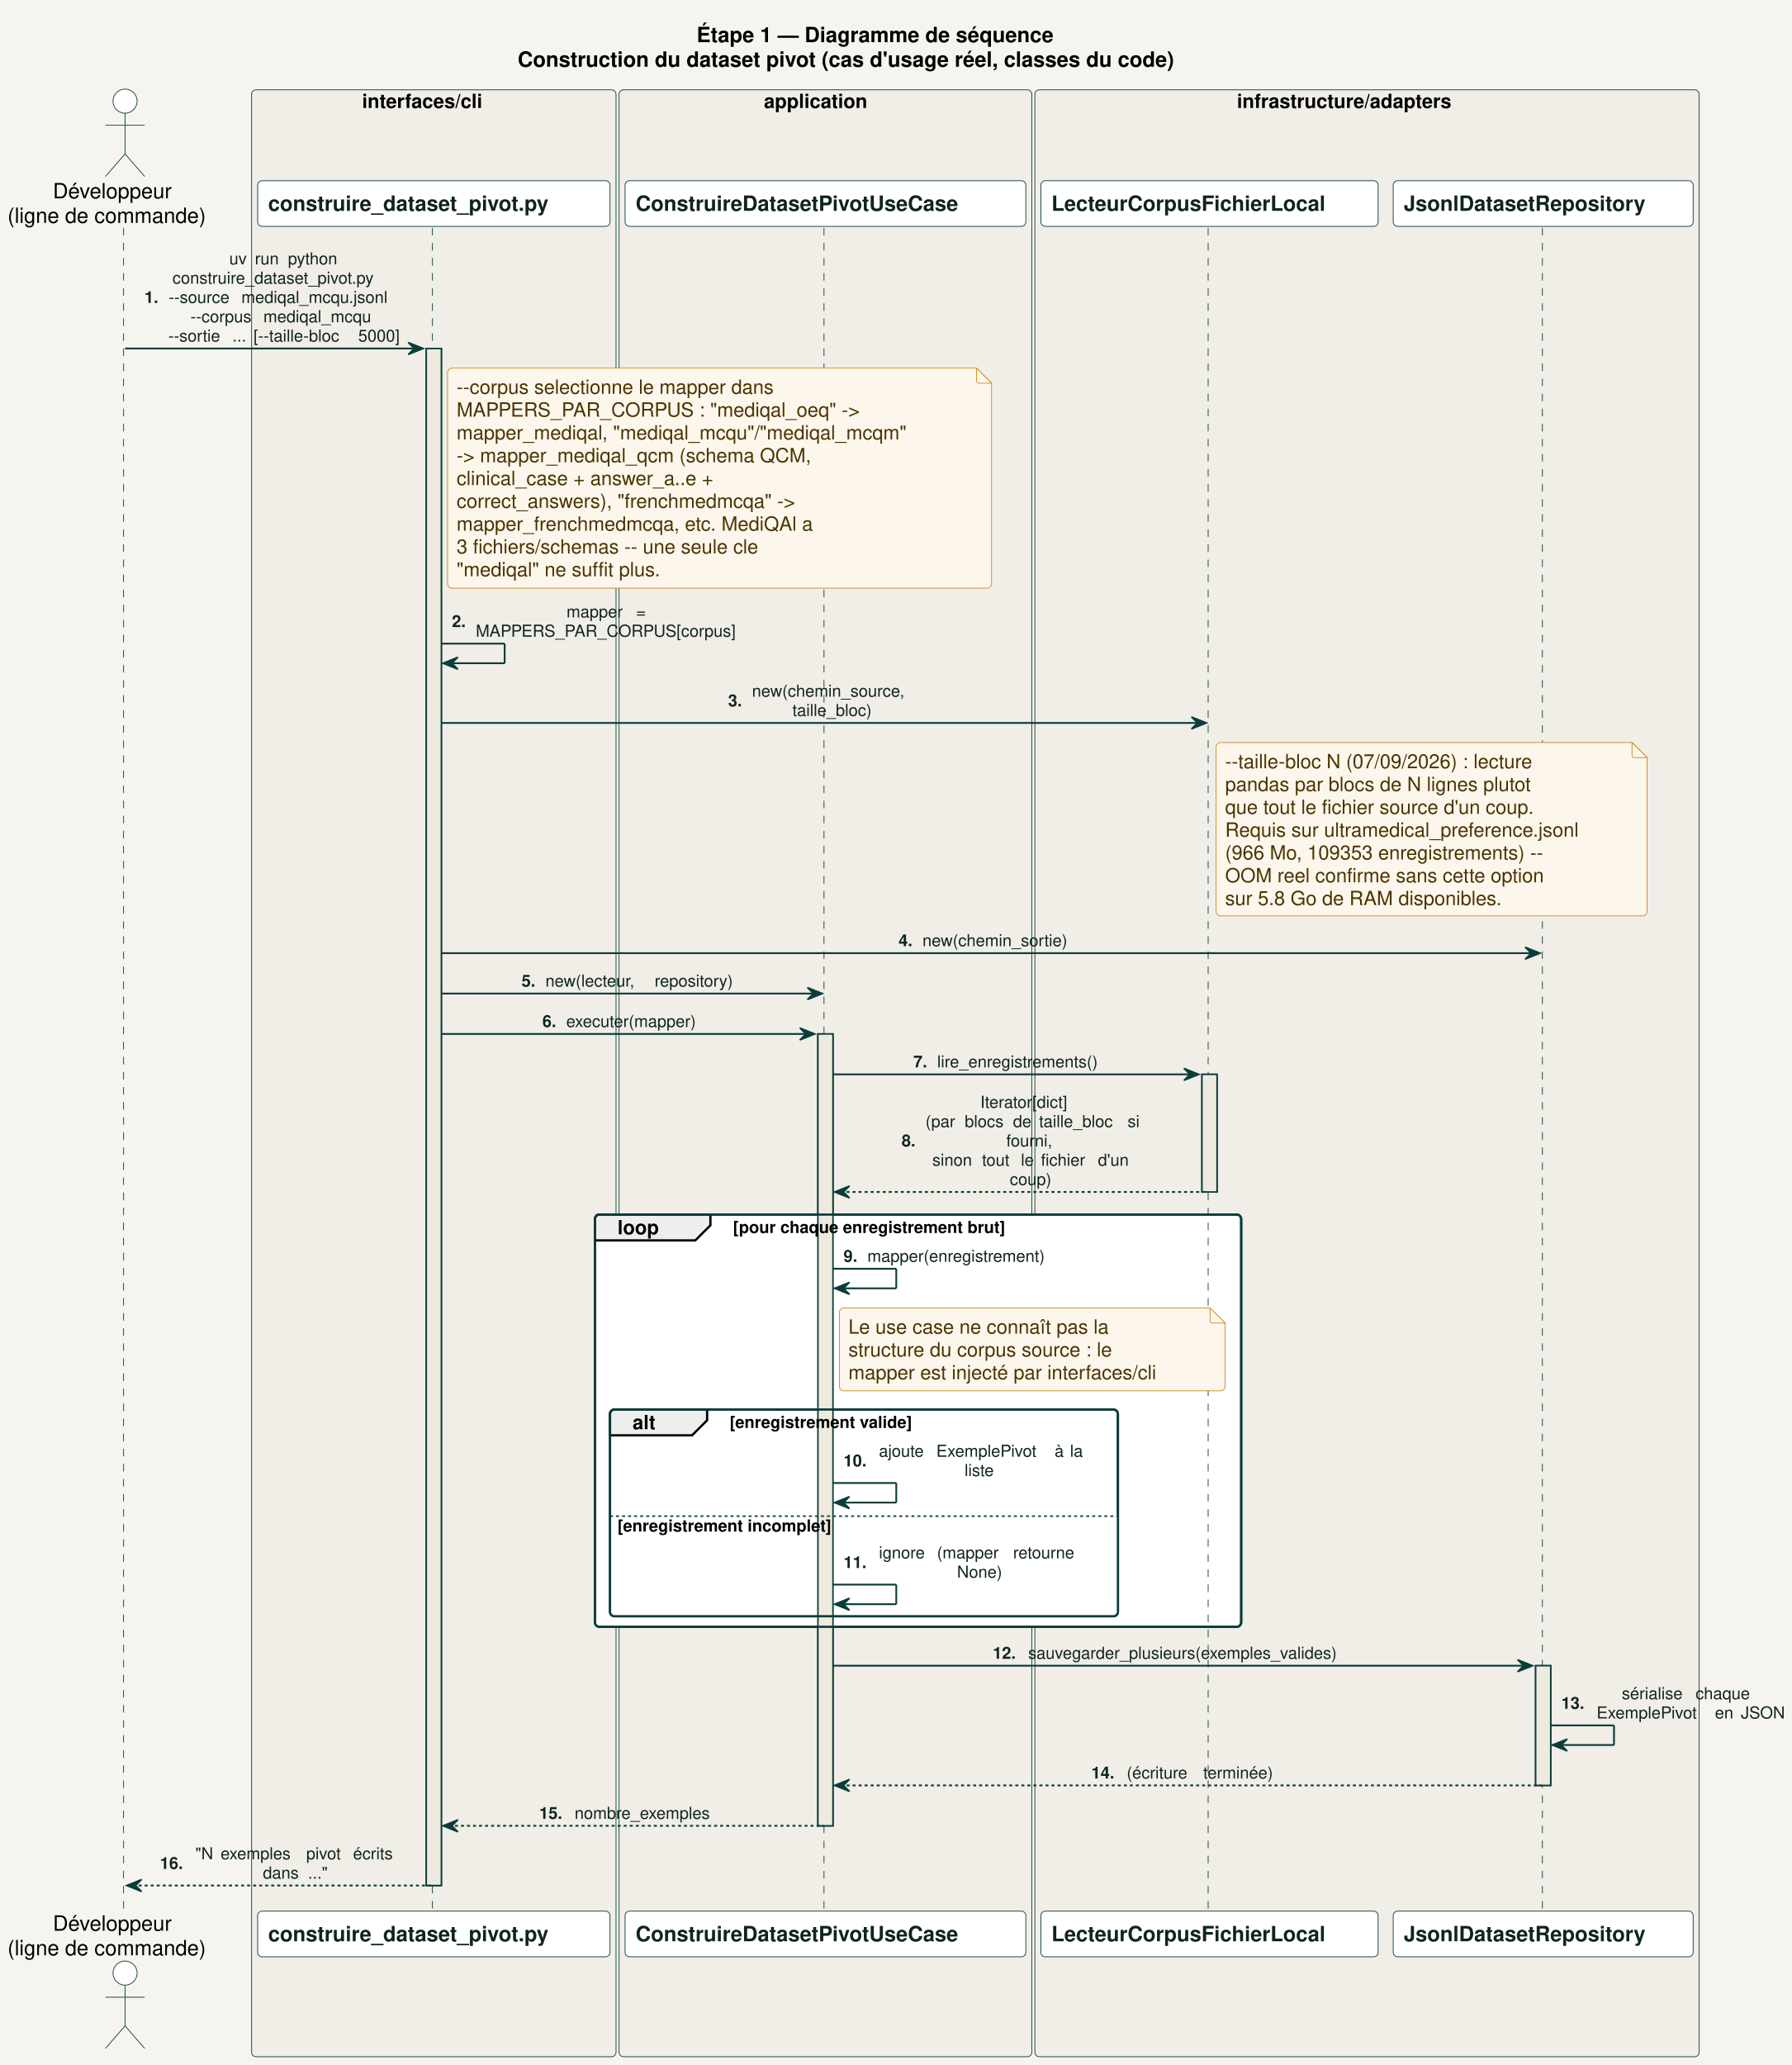
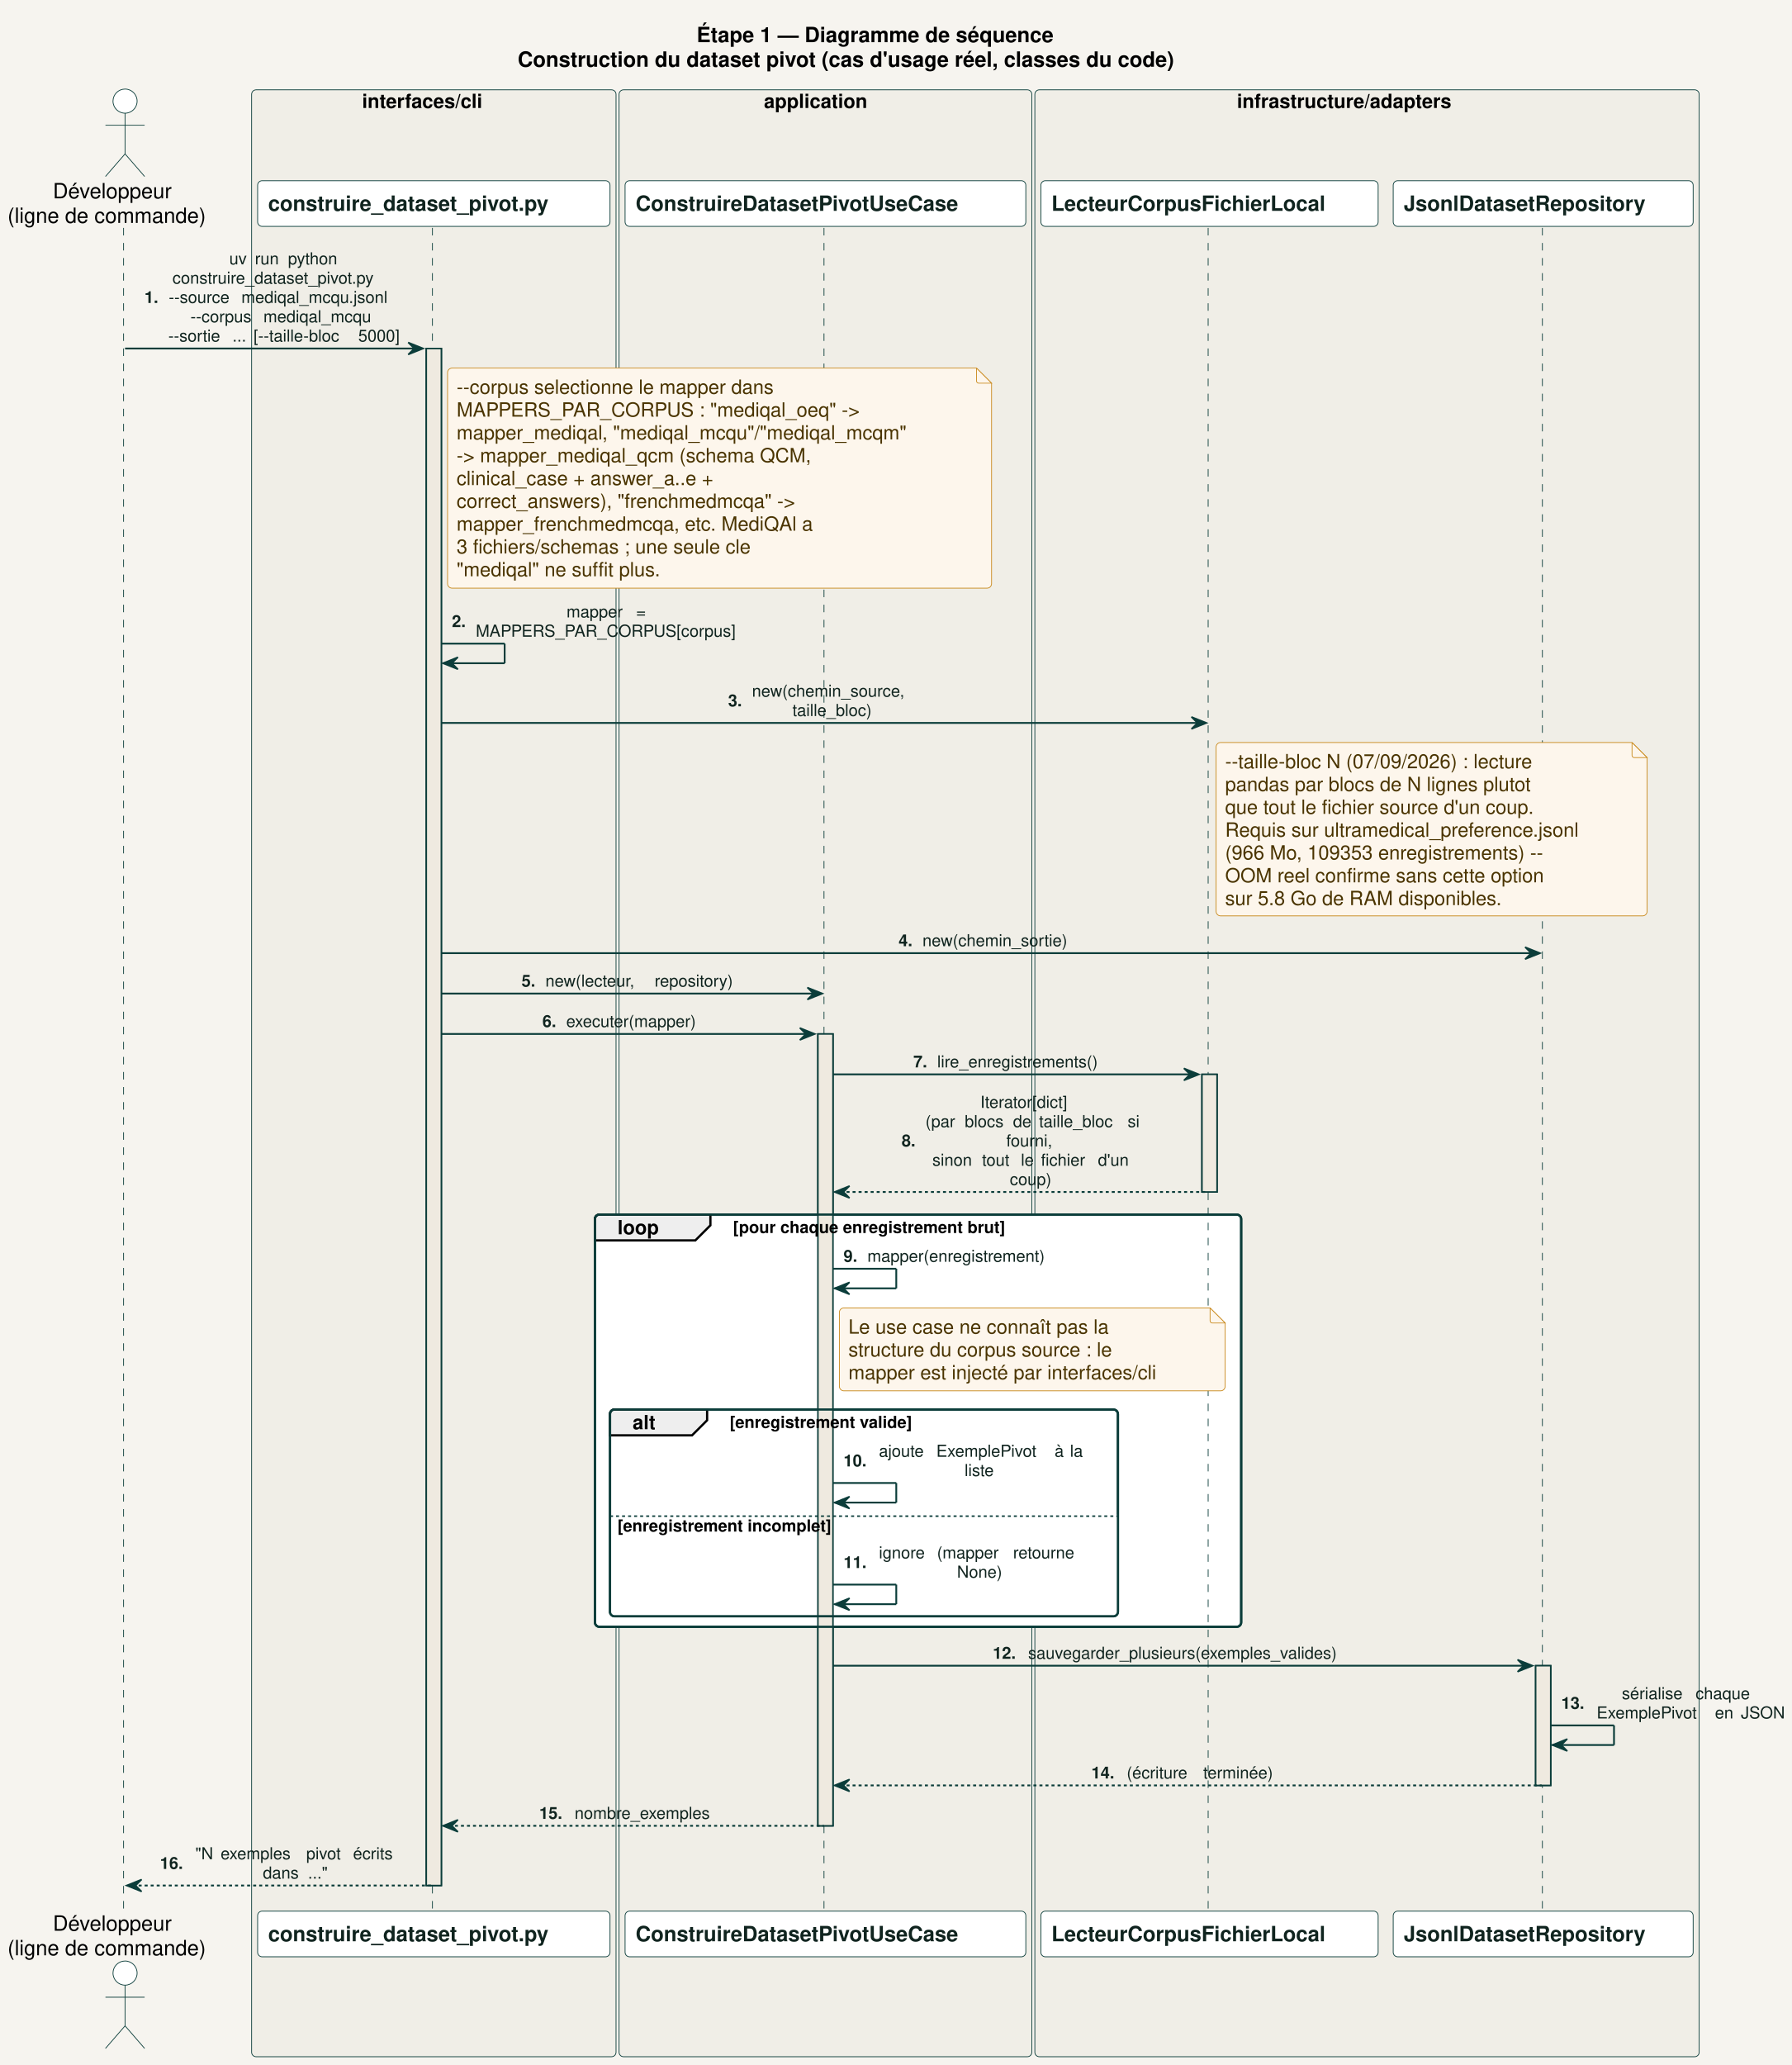
<svg xmlns="http://www.w3.org/2000/svg" contentStyleType="text/css" height="1370px" preserveAspectRatio="none" style="width:1189px;height:1370px;background:#F6F4EF;" version="1.1" viewBox="0 0 1189 1370" width="1189px" zoomAndPan="magnify">
  <defs />
  <g>
    <rect fill="#F6F4EF" height="1370" style="stroke:none;stroke-width:1;" width="1189" x="0" y="0" />
    <text fill="#000000" font-family="Helvetica" font-size="14" font-weight="bold" lengthAdjust="spacing" textLength="278.831" x="462.268" y="27.995">Étape 1 — Diagramme de séquence</text>
    <text fill="#000000" font-family="Helvetica" font-size="14" font-weight="bold" lengthAdjust="spacing" textLength="516.291" x="343.538" y="44.292">Construction du dataset pivot (cas d'usage réel, classes du code)</text>
    <rect fill="#F0EEE7" height="1304.922" rx="3" ry="3" style="stroke:#0B3D3A;stroke-width:0.5;" width="241.83" x="166.967" y="59.594" />
    <text fill="#000000" font-family="Helvetica" font-size="13" font-weight="bold" lengthAdjust="spacing" textLength="95.209" x="240.278" y="71.661">interfaces/cli</text>
    <rect fill="#F0EEE7" height="1304.922" rx="3" ry="3" style="stroke:#0B3D3A;stroke-width:0.5;" width="273.925" x="410.797" y="59.594" />
    <text fill="#000000" font-family="Helvetica" font-size="13" font-weight="bold" lengthAdjust="spacing" textLength="81.631" x="506.944" y="71.661">application</text>
    <rect fill="#F0EEE7" height="1304.922" rx="3" ry="3" style="stroke:#0B3D3A;stroke-width:0.5;" width="440.844" x="686.722" y="59.594" />
    <text fill="#000000" font-family="Helvetica" font-size="13" font-weight="bold" lengthAdjust="spacing" textLength="172.656" x="820.815" y="71.661">infrastructure/adapters</text>
    <rect fill="#EFEAE0" height="1019.711" style="stroke:#0B3D3A;stroke-width:1;" width="10" x="282.882" y="231.211" />
    <rect fill="#EFEAE0" height="525.344" style="stroke:#0B3D3A;stroke-width:1;" width="10" x="542.759" y="685.969" />
    <rect fill="#EFEAE0" height="78.023" style="stroke:#0B3D3A;stroke-width:1;" width="10" x="797.623" y="712.773" />
    <rect fill="#EFEAE0" height="79.414" style="stroke:#0B3D3A;stroke-width:1;" width="10" x="1019.044" y="1105.094" />
    <rect fill="#FFFFFF" height="273.492" rx="3" ry="3" style="stroke:#0B3D3A;stroke-width:1.5;" width="428.847" x="394.797" y="805.797" />
    <rect fill="#FFFFFF" height="137.156" rx="3" ry="3" style="stroke:#0B3D3A;stroke-width:1.5;" width="337.046" x="404.797" y="935.133" />
    <path d="M404.797,1004.875 L741.843,1004.875 L741.843,1069.289 A3,3 0 0 1 738.843,1072.289 L407.797,1072.289 A3,3 0 0 1 404.797,1069.289 L404.797,1004.875 " fill="#FFFFFF" style="stroke:none;stroke-width:1;" />
    <line style="stroke:#0B3D3A;stroke-width:0.5;stroke-dasharray:5.0,5.0;" x1="82" x2="82" y1="151.188" y2="1268.922" />
    <line style="stroke:#0B3D3A;stroke-width:0.5;stroke-dasharray:5.0,5.0;" x1="286.967" x2="286.967" y1="151.188" y2="1268.922" />
    <line style="stroke:#0B3D3A;stroke-width:0.5;stroke-dasharray:5.0,5.0;" x1="546.797" x2="546.797" y1="151.188" y2="1268.922" />
    <line style="stroke:#0B3D3A;stroke-width:0.5;stroke-dasharray:5.0,5.0;" x1="801.722" x2="801.722" y1="151.188" y2="1268.922" />
    <line style="stroke:#0B3D3A;stroke-width:0.5;stroke-dasharray:5.0,5.0;" x1="1023.523" x2="1023.523" y1="151.188" y2="1268.922" />
    <text fill="#000000" font-family="Helvetica" font-size="14" lengthAdjust="spacing" textLength="89.763" x="35.102" y="131.589">Développeur</text>
    <text fill="#000000" font-family="Helvetica" font-size="14" lengthAdjust="spacing" textLength="149.967" x="5" y="147.886">(ligne de commande)</text>
    <ellipse cx="82.983" cy="67.094" fill="#FFFFFF" rx="8" ry="8" style="stroke:#0B3D3A;stroke-width:0.5;" />
    <path d="M82.983,75.094 L82.983,102.094 M69.983,83.094 L95.983,83.094 M82.983,102.094 L69.983,117.094 M82.983,102.094 L95.983,117.094 " fill="none" style="stroke:#0B3D3A;stroke-width:0.5;" />
    <text fill="#000000" font-family="Helvetica" font-size="14" lengthAdjust="spacing" textLength="89.763" x="35.102" y="1280.917">Développeur</text>
    <text fill="#000000" font-family="Helvetica" font-size="14" lengthAdjust="spacing" textLength="149.967" x="5" y="1297.214">(ligne de commande)</text>
    <ellipse cx="82.983" cy="1309.016" fill="#FFFFFF" rx="8" ry="8" style="stroke:#0B3D3A;stroke-width:0.5;" />
    <path d="M82.983,1317.016 L82.983,1344.016 M69.983,1325.016 L95.983,1325.016 M82.983,1344.016 L69.983,1359.016 M82.983,1344.016 L95.983,1359.016 " fill="none" style="stroke:#0B3D3A;stroke-width:0.5;" />
    <rect fill="#FFFFFF" height="30.297" rx="3" ry="3" style="stroke:#0B3D3A;stroke-width:0.5;" width="233.83" x="170.967" y="119.891" />
    <text fill="#10241F" font-family="Helvetica" font-size="14" font-weight="bold" lengthAdjust="spacing" textLength="219.83" x="177.967" y="139.886">construire_dataset_pivot.py</text>
    <rect fill="#FFFFFF" height="30.297" rx="3" ry="3" style="stroke:#0B3D3A;stroke-width:0.5;" width="233.83" x="170.967" y="1267.922" />
    <text fill="#10241F" font-family="Helvetica" font-size="14" font-weight="bold" lengthAdjust="spacing" textLength="219.83" x="177.967" y="1287.917">construire_dataset_pivot.py</text>
    <rect fill="#FFFFFF" height="30.297" rx="3" ry="3" style="stroke:#0B3D3A;stroke-width:0.5;" width="265.925" x="414.797" y="119.891" />
    <text fill="#10241F" font-family="Helvetica" font-size="14" font-weight="bold" lengthAdjust="spacing" textLength="251.925" x="421.797" y="139.886">ConstruireDatasetPivotUseCase</text>
    <rect fill="#FFFFFF" height="30.297" rx="3" ry="3" style="stroke:#0B3D3A;stroke-width:0.5;" width="265.925" x="414.797" y="1267.922" />
    <text fill="#10241F" font-family="Helvetica" font-size="14" font-weight="bold" lengthAdjust="spacing" textLength="251.925" x="421.797" y="1287.917">ConstruireDatasetPivotUseCase</text>
    <rect fill="#FFFFFF" height="30.297" rx="3" ry="3" style="stroke:#0B3D3A;stroke-width:0.5;" width="223.802" x="690.722" y="119.891" />
    <text fill="#10241F" font-family="Helvetica" font-size="14" font-weight="bold" lengthAdjust="spacing" textLength="209.802" x="697.722" y="139.886">LecteurCorpusFichierLocal</text>
    <rect fill="#FFFFFF" height="30.297" rx="3" ry="3" style="stroke:#0B3D3A;stroke-width:0.5;" width="223.802" x="690.722" y="1267.922" />
    <text fill="#10241F" font-family="Helvetica" font-size="14" font-weight="bold" lengthAdjust="spacing" textLength="209.802" x="697.722" y="1287.917">LecteurCorpusFichierLocal</text>
    <rect fill="#FFFFFF" height="30.297" rx="3" ry="3" style="stroke:#0B3D3A;stroke-width:0.5;" width="199.042" x="924.523" y="119.891" />
    <text fill="#10241F" font-family="Helvetica" font-size="14" font-weight="bold" lengthAdjust="spacing" textLength="185.042" x="931.523" y="139.886">JsonlDatasetRepository</text>
    <rect fill="#FFFFFF" height="30.297" rx="3" ry="3" style="stroke:#0B3D3A;stroke-width:0.5;" width="199.042" x="924.523" y="1267.922" />
    <text fill="#10241F" font-family="Helvetica" font-size="14" font-weight="bold" lengthAdjust="spacing" textLength="185.042" x="931.523" y="1287.917">JsonlDatasetRepository</text>
    <rect fill="#EFEAE0" height="1019.711" style="stroke:#0B3D3A;stroke-width:1;" width="10" x="282.882" y="231.211" />
    <rect fill="#EFEAE0" height="525.344" style="stroke:#0B3D3A;stroke-width:1;" width="10" x="542.759" y="685.969" />
    <rect fill="#EFEAE0" height="78.023" style="stroke:#0B3D3A;stroke-width:1;" width="10" x="797.623" y="712.773" />
    <rect fill="#EFEAE0" height="79.414" style="stroke:#0B3D3A;stroke-width:1;" width="10" x="1019.044" y="1105.094" />
    <polygon fill="#0B3D3A" points="270.882,227.211,280.882,231.211,270.882,235.211,274.882,231.211" style="stroke:#0B3D3A;stroke-width:1;" />
    <line style="stroke:#0B3D3A;stroke-width:1.2;" x1="82.983" x2="276.882" y1="231.211" y2="231.211" />
    <text fill="#10241F" font-family="Helvetica" font-size="11" font-weight="bold" lengthAdjust="spacing" textLength="11.832" x="95.852" y="201.007">1.</text>
    <text fill="#10241F" font-family="Helvetica" font-size="11" lengthAdjust="spacing" textLength="13.481" x="152.139" y="175.398">uv</text>
    <text fill="#10241F" font-family="Helvetica" font-size="11" lengthAdjust="spacing" textLength="3.497" x="165.621" y="175.398"> </text>
    <text fill="#10241F" font-family="Helvetica" font-size="11" lengthAdjust="spacing" textLength="18.466" x="169.117" y="175.398">run</text>
    <text fill="#10241F" font-family="Helvetica" font-size="11" lengthAdjust="spacing" textLength="3.497" x="187.583" y="175.398"> </text>
    <text fill="#10241F" font-family="Helvetica" font-size="11" lengthAdjust="spacing" textLength="38.478" x="191.08" y="175.398">python</text>
    <text fill="#10241F" font-family="Helvetica" font-size="11" lengthAdjust="spacing" textLength="152.802" x="114.448" y="188.203">construire_dataset_pivot.py</text>
    <text fill="#10241F" font-family="Helvetica" font-size="11" lengthAdjust="spacing" textLength="44.709" x="111.966" y="201.007">--source</text>
    <text fill="#10241F" font-family="Helvetica" font-size="11" lengthAdjust="spacing" textLength="3.497" x="156.675" y="201.007"> </text>
    <text fill="#10241F" font-family="Helvetica" font-size="11" lengthAdjust="spacing" textLength="109.56" x="160.172" y="201.007">mediqal_mcqu.jsonl</text>
    <text fill="#10241F" font-family="Helvetica" font-size="11" lengthAdjust="spacing" textLength="44.924" x="126.38" y="213.812">--corpus</text>
    <text fill="#10241F" font-family="Helvetica" font-size="11" lengthAdjust="spacing" textLength="3.497" x="171.304" y="213.812"> </text>
    <text fill="#10241F" font-family="Helvetica" font-size="11" lengthAdjust="spacing" textLength="80.518" x="174.8" y="213.812">mediqal_mcqu</text>
    <text fill="#10241F" font-family="Helvetica" font-size="11" lengthAdjust="spacing" textLength="39.059" x="111.684" y="226.617">--sortie</text>
    <text fill="#10241F" font-family="Helvetica" font-size="11" lengthAdjust="spacing" textLength="3.497" x="150.743" y="226.617"> </text>
    <text fill="#10241F" font-family="Helvetica" font-size="11" lengthAdjust="spacing" textLength="10.49" x="154.239" y="226.617">...</text>
    <text fill="#10241F" font-family="Helvetica" font-size="11" lengthAdjust="spacing" textLength="3.497" x="164.729" y="226.617"> </text>
    <text fill="#10241F" font-family="Helvetica" font-size="11" lengthAdjust="spacing" textLength="66.005" x="168.226" y="226.617">[--taille-bloc</text>
    <text fill="#10241F" font-family="Helvetica" font-size="11" lengthAdjust="spacing" textLength="3.497" x="234.231" y="226.617"> </text>
    <text fill="#10241F" font-family="Helvetica" font-size="11" lengthAdjust="spacing" textLength="32.286" x="237.728" y="226.617">5000]</text>
    <path d="M297,247.211 L297,387.211 A3,3 0 0 0 300,390.211 L655,390.211 A3,3 0 0 0 658,387.211 L658,254.211 L648,244.211 L300,244.211 A3,3 0 0 0 297,247.211 " fill="#FDF6EC" style="stroke:#C98A1E;stroke-width:0.5;" />
    <path d="M648,244.211 L648,252.711 A1.5,1.5 0 0 0 649.5,254.211 L658,254.211 L648,244.211 " fill="#FDF6EC" style="stroke:#C98A1E;stroke-width:0.5;" />
    <text fill="#4A3400" font-family="Helvetica" font-size="13" lengthAdjust="spacing" textLength="237.606" x="303" y="261.278">--corpus selectionne le mapper dans</text>
    <text fill="#4A3400" font-family="Helvetica" font-size="13" lengthAdjust="spacing" textLength="281.379" x="303" y="276.411">MAPPERS_PAR_CORPUS : "mediqal_oeq" -&gt;</text>
    <text fill="#4A3400" font-family="Helvetica" font-size="13" lengthAdjust="spacing" textLength="340.634" x="303" y="291.543">mapper_mediqal, "mediqal_mcqu"/"mediqal_mcqm"</text>
    <text fill="#4A3400" font-family="Helvetica" font-size="13" lengthAdjust="spacing" textLength="262.393" x="303" y="306.676">-&gt; mapper_mediqal_qcm (schema QCM,</text>
    <text fill="#4A3400" font-family="Helvetica" font-size="13" lengthAdjust="spacing" textLength="193.197" x="303" y="321.809">clinical_case + answer_a..e +</text>
    <text fill="#4A3400" font-family="Helvetica" font-size="13" lengthAdjust="spacing" textLength="257.759" x="303" y="336.942">correct_answers), "frenchmedmcqa" -&gt;</text>
    <text fill="#4A3400" font-family="Helvetica" font-size="13" lengthAdjust="spacing" textLength="266.151" x="303" y="352.075">mapper_frenchmedmcqa, etc. MediQAl a</text>
-     <text fill="#4A3400" font-family="Helvetica" font-size="13" lengthAdjust="spacing" textLength="225.412" x="303" y="367.207">3 fichiers/schemas -- une seule cle</text>
+     <text fill="#4A3400" font-family="Helvetica" font-size="13" lengthAdjust="spacing" textLength="220.41" x="303" y="367.207">3 fichiers/schemas ; une seule cle</text>
    <text fill="#4A3400" font-family="Helvetica" font-size="13" lengthAdjust="spacing" textLength="156.832" x="303" y="382.34">"mediqal" ne suffit plus.</text>
    <line style="stroke:#0B3D3A;stroke-width:1.2;" x1="292.882" x2="334.882" y1="427.016" y2="427.016" />
    <line style="stroke:#0B3D3A;stroke-width:1.2;" x1="334.882" x2="334.882" y1="427.016" y2="440.016" />
    <line style="stroke:#0B3D3A;stroke-width:1.2;" x1="293.882" x2="334.882" y1="440.016" y2="440.016" />
    <polygon fill="#0B3D3A" points="303.882,436.016,293.882,440.016,303.882,444.016,299.882,440.016" style="stroke:#0B3D3A;stroke-width:1;" />
    <text fill="#10241F" font-family="Helvetica" font-size="11" font-weight="bold" lengthAdjust="spacing" textLength="11.832" x="299.882" y="416.019">2.</text>
    <text fill="#10241F" font-family="Helvetica" font-size="11" lengthAdjust="spacing" textLength="42.711" x="375.94" y="409.617">mapper</text>
    <text fill="#10241F" font-family="Helvetica" font-size="11" lengthAdjust="spacing" textLength="3.497" x="418.651" y="409.617"> </text>
    <text fill="#10241F" font-family="Helvetica" font-size="11" lengthAdjust="spacing" textLength="9.217" x="422.148" y="409.617">=</text>
    <text fill="#10241F" font-family="Helvetica" font-size="11" lengthAdjust="spacing" textLength="175.876" x="315.714" y="422.421">MAPPERS_PAR_CORPUS[corpus]</text>
    <polygon fill="#0B3D3A" points="790.623,475.625,800.623,479.625,790.623,483.625,794.623,479.625" style="stroke:#0B3D3A;stroke-width:1;" />
    <line style="stroke:#0B3D3A;stroke-width:1.2;" x1="292.882" x2="796.623" y1="479.625" y2="479.625" />
    <text fill="#10241F" font-family="Helvetica" font-size="11" font-weight="bold" lengthAdjust="spacing" textLength="11.832" x="483.174" y="468.628">3.</text>
    <text fill="#10241F" font-family="Helvetica" font-size="11" lengthAdjust="spacing" textLength="113.325" x="499.006" y="462.226">new(chemin_source,</text>
    <text fill="#10241F" font-family="Helvetica" font-size="11" lengthAdjust="spacing" textLength="59.598" x="525.87" y="475.031">taille_bloc)</text>
    <path d="M807,495.625 L807,604.625 A3,3 0 0 0 810,607.625 L1090,607.625 A3,3 0 0 0 1093,604.625 L1093,502.625 L1083,492.625 L810,492.625 A3,3 0 0 0 807,495.625 " fill="#FDF6EC" style="stroke:#C98A1E;stroke-width:0.5;" />
    <path d="M1083,492.625 L1083,501.125 A1.5,1.5 0 0 0 1084.5,502.625 L1093,502.625 L1083,492.625 " fill="#FDF6EC" style="stroke:#C98A1E;stroke-width:0.5;" />
    <text fill="#4A3400" font-family="Helvetica" font-size="13" lengthAdjust="spacing" textLength="234.076" x="813" y="509.692">--taille-bloc N (07/09/2026) : lecture</text>
    <text fill="#4A3400" font-family="Helvetica" font-size="13" lengthAdjust="spacing" textLength="230.255" x="813" y="524.825">pandas par blocs de N lignes plutot</text>
    <text fill="#4A3400" font-family="Helvetica" font-size="13" lengthAdjust="spacing" textLength="235.295" x="813" y="539.957">que tout le fichier source d'un coup.</text>
    <text fill="#4A3400" font-family="Helvetica" font-size="13" lengthAdjust="spacing" textLength="265.757" x="813" y="555.09">Requis sur ultramedical_preference.jsonl</text>
    <text fill="#4A3400" font-family="Helvetica" font-size="13" lengthAdjust="spacing" textLength="241.224" x="813" y="570.223">(966 Mo, 109353 enregistrements) --</text>
    <text fill="#4A3400" font-family="Helvetica" font-size="13" lengthAdjust="spacing" textLength="239.027" x="813" y="585.356">OOM reel confirme sans cette option</text>
    <text fill="#4A3400" font-family="Helvetica" font-size="13" lengthAdjust="spacing" textLength="202.573" x="813" y="600.489">sur 5.8 Go de RAM disponibles.</text>
    <polygon fill="#0B3D3A" points="1012.044,628.359,1022.044,632.359,1012.044,636.359,1016.044,632.359" style="stroke:#0B3D3A;stroke-width:1;" />
    <line style="stroke:#0B3D3A;stroke-width:1.2;" x1="292.882" x2="1018.044" y1="632.359" y2="632.359" />
    <text fill="#10241F" font-family="Helvetica" font-size="11" font-weight="bold" lengthAdjust="spacing" textLength="11.832" x="596.312" y="627.765">4.</text>
    <text fill="#10241F" font-family="Helvetica" font-size="11" lengthAdjust="spacing" textLength="108.469" x="612.145" y="627.765">new(chemin_sortie)</text>
    <polygon fill="#0B3D3A" points="535.759,655.164,545.759,659.164,535.759,663.164,539.759,659.164" style="stroke:#0B3D3A;stroke-width:1;" />
    <line style="stroke:#0B3D3A;stroke-width:1.2;" x1="292.882" x2="541.759" y1="659.164" y2="659.164" />
    <text fill="#10241F" font-family="Helvetica" font-size="11" font-weight="bold" lengthAdjust="spacing" textLength="11.832" x="346.093" y="654.57">5.</text>
    <text fill="#10241F" font-family="Helvetica" font-size="11" lengthAdjust="spacing" textLength="68.97" x="361.925" y="654.57">new(lecteur,</text>
    <text fill="#10241F" font-family="Helvetica" font-size="11" lengthAdjust="spacing" textLength="3.497" x="430.896" y="654.57"> </text>
    <text fill="#10241F" font-family="Helvetica" font-size="11" lengthAdjust="spacing" textLength="60.156" x="434.392" y="654.57">repository)</text>
    <polygon fill="#0B3D3A" points="530.759,681.969,540.759,685.969,530.759,689.969,534.759,685.969" style="stroke:#0B3D3A;stroke-width:1;" />
    <line style="stroke:#0B3D3A;stroke-width:1.2;" x1="292.882" x2="536.759" y1="685.969" y2="685.969" />
    <text fill="#10241F" font-family="Helvetica" font-size="11" font-weight="bold" lengthAdjust="spacing" textLength="11.832" x="359.924" y="681.375">6.</text>
    <text fill="#10241F" font-family="Helvetica" font-size="11" lengthAdjust="spacing" textLength="99.961" x="375.756" y="681.375">executer(mapper)</text>
    <polygon fill="#0B3D3A" points="785.623,708.773,795.623,712.773,785.623,716.773,789.623,712.773" style="stroke:#0B3D3A;stroke-width:1;" />
    <line style="stroke:#0B3D3A;stroke-width:1.2;" x1="552.759" x2="791.623" y1="712.773" y2="712.773" />
    <text fill="#10241F" font-family="Helvetica" font-size="11" font-weight="bold" lengthAdjust="spacing" textLength="11.832" x="606.082" y="708.179">7.</text>
    <text fill="#10241F" font-family="Helvetica" font-size="11" lengthAdjust="spacing" textLength="122.386" x="621.914" y="708.179">lire_enregistrements()</text>
    <polygon fill="#0B3D3A" points="563.759,786.797,553.759,790.797,563.759,794.797,559.759,790.797" style="stroke:#0B3D3A;stroke-width:1;" />
    <line style="stroke:#0B3D3A;stroke-width:1.2;stroke-dasharray:2.0,2.0;" x1="557.759" x2="801.623" y1="790.797" y2="790.797" />
    <text fill="#10241F" font-family="Helvetica" font-size="11" font-weight="bold" lengthAdjust="spacing" textLength="11.832" x="598.318" y="760.593">8.</text>
    <text fill="#10241F" font-family="Helvetica" font-size="11" lengthAdjust="spacing" textLength="70.136" x="650.539" y="734.984">Iterator[dict]</text>
    <text fill="#10241F" font-family="Helvetica" font-size="11" lengthAdjust="spacing" textLength="22.537" x="614.15" y="747.789">(par</text>
    <text fill="#10241F" font-family="Helvetica" font-size="11" lengthAdjust="spacing" textLength="3.497" x="636.687" y="747.789"> </text>
    <text fill="#10241F" font-family="Helvetica" font-size="11" lengthAdjust="spacing" textLength="28.547" x="640.184" y="747.789">blocs</text>
    <text fill="#10241F" font-family="Helvetica" font-size="11" lengthAdjust="spacing" textLength="3.497" x="668.731" y="747.789"> </text>
    <text fill="#10241F" font-family="Helvetica" font-size="11" lengthAdjust="spacing" textLength="13.75" x="672.228" y="747.789">de</text>
    <text fill="#10241F" font-family="Helvetica" font-size="11" lengthAdjust="spacing" textLength="3.497" x="685.978" y="747.789"> </text>
    <text fill="#10241F" font-family="Helvetica" font-size="11" lengthAdjust="spacing" textLength="55.306" x="689.474" y="747.789">taille_bloc</text>
    <text fill="#10241F" font-family="Helvetica" font-size="11" lengthAdjust="spacing" textLength="3.497" x="744.78" y="747.789"> </text>
    <text fill="#10241F" font-family="Helvetica" font-size="11" lengthAdjust="spacing" textLength="8.787" x="748.277" y="747.789">si</text>
    <text fill="#10241F" font-family="Helvetica" font-size="11" lengthAdjust="spacing" textLength="35.621" x="667.797" y="760.593">fourni,</text>
    <text fill="#10241F" font-family="Helvetica" font-size="11" lengthAdjust="spacing" textLength="29.46" x="618.686" y="773.398">sinon</text>
    <text fill="#10241F" font-family="Helvetica" font-size="11" lengthAdjust="spacing" textLength="3.497" x="648.146" y="773.398"> </text>
    <text fill="#10241F" font-family="Helvetica" font-size="11" lengthAdjust="spacing" textLength="22.328" x="651.643" y="773.398">tout</text>
    <text fill="#10241F" font-family="Helvetica" font-size="11" lengthAdjust="spacing" textLength="3.497" x="673.971" y="773.398"> </text>
    <text fill="#10241F" font-family="Helvetica" font-size="11" lengthAdjust="spacing" textLength="9.824" x="677.467" y="773.398">le</text>
    <text fill="#10241F" font-family="Helvetica" font-size="11" lengthAdjust="spacing" textLength="3.497" x="687.291" y="773.398"> </text>
    <text fill="#10241F" font-family="Helvetica" font-size="11" lengthAdjust="spacing" textLength="34.294" x="690.788" y="773.398">fichier</text>
    <text fill="#10241F" font-family="Helvetica" font-size="11" lengthAdjust="spacing" textLength="3.497" x="725.082" y="773.398"> </text>
    <text fill="#10241F" font-family="Helvetica" font-size="11" lengthAdjust="spacing" textLength="23.95" x="728.579" y="773.398">d'un</text>
    <text fill="#10241F" font-family="Helvetica" font-size="11" lengthAdjust="spacing" textLength="31.023" x="670.096" y="786.203">coup)</text>
    <path d="M397.797,805.797 L471.421,805.797 L471.421,812.93 L461.421,822.93 L394.797,822.93 L394.797,808.797 A3,3 0 0 1 397.797,805.797 " fill="#EEEEEE" style="stroke:#000000;stroke-width:1.5;" />
    <rect fill="none" height="273.492" rx="3" ry="3" style="stroke:#0B3D3A;stroke-width:1.5;" width="428.847" x="394.797" y="805.797" />
    <text fill="#000000" font-family="Helvetica" font-size="13" font-weight="bold" lengthAdjust="spacing" textLength="31.624" x="409.797" y="818.864">loop</text>
    <text fill="#000000" font-family="Helvetica" font-size="11" font-weight="bold" lengthAdjust="spacing" textLength="218.083" x="486.421" y="818.007">[pour chaque enregistrement brut]</text>
    <line style="stroke:#0B3D3A;stroke-width:1.2;" x1="552.759" x2="594.759" y1="841.734" y2="841.734" />
    <line style="stroke:#0B3D3A;stroke-width:1.2;" x1="594.759" x2="594.759" y1="841.734" y2="854.734" />
    <line style="stroke:#0B3D3A;stroke-width:1.2;" x1="553.759" x2="594.759" y1="854.734" y2="854.734" />
    <polygon fill="#0B3D3A" points="563.759,850.734,553.759,854.734,563.759,858.734,559.759,854.734" style="stroke:#0B3D3A;stroke-width:1;" />
    <text fill="#10241F" font-family="Helvetica" font-size="11" font-weight="bold" lengthAdjust="spacing" textLength="11.832" x="559.759" y="837.14">9.</text>
    <text fill="#10241F" font-family="Helvetica" font-size="11" lengthAdjust="spacing" textLength="136.463" x="575.592" y="837.14">mapper(enregistrement)</text>
    <path d="M557,870.734 L557,919.734 A3,3 0 0 0 560,922.734 L810,922.734 A3,3 0 0 0 813,919.734 L813,877.734 L803,867.734 L560,867.734 A3,3 0 0 0 557,870.734 " fill="#FDF6EC" style="stroke:#C98A1E;stroke-width:0.5;" />
    <path d="M803,867.734 L803,876.234 A1.5,1.5 0 0 0 804.5,877.734 L813,877.734 L803,867.734 " fill="#FDF6EC" style="stroke:#C98A1E;stroke-width:0.5;" />
    <text fill="#4A3400" font-family="Helvetica" font-size="13" lengthAdjust="spacing" textLength="191.991" x="563" y="884.801">Le use case ne connaît pas la</text>
    <text fill="#4A3400" font-family="Helvetica" font-size="13" lengthAdjust="spacing" textLength="199.589" x="563" y="899.934">structure du corpus source : le</text>
    <text fill="#4A3400" font-family="Helvetica" font-size="13" lengthAdjust="spacing" textLength="235.644" x="563" y="915.067">mapper est injecté par interfaces/cli</text>
    <path d="M407.797,935.133 L469.24,935.133 L469.24,942.266 L459.24,952.266 L404.797,952.266 L404.797,938.133 A3,3 0 0 1 407.797,935.133 " fill="#EEEEEE" style="stroke:#000000;stroke-width:1.5;" />
    <rect fill="none" height="137.156" rx="3" ry="3" style="stroke:#0B3D3A;stroke-width:1.5;" width="337.046" x="404.797" y="935.133" />
    <text fill="#000000" font-family="Helvetica" font-size="13" font-weight="bold" lengthAdjust="spacing" textLength="19.443" x="419.797" y="948.2">alt</text>
    <text fill="#000000" font-family="Helvetica" font-size="11" font-weight="bold" lengthAdjust="spacing" textLength="147.877" x="484.24" y="947.343">[enregistrement valide]</text>
    <line style="stroke:#0B3D3A;stroke-width:1.2;" x1="552.759" x2="594.759" y1="983.875" y2="983.875" />
    <line style="stroke:#0B3D3A;stroke-width:1.2;" x1="594.759" x2="594.759" y1="983.875" y2="996.875" />
    <line style="stroke:#0B3D3A;stroke-width:1.2;" x1="553.759" x2="594.759" y1="996.875" y2="996.875" />
    <polygon fill="#0B3D3A" points="563.759,992.875,553.759,996.875,563.759,1000.875,559.759,996.875" style="stroke:#0B3D3A;stroke-width:1;" />
    <text fill="#10241F" font-family="Helvetica" font-size="11" font-weight="bold" lengthAdjust="spacing" textLength="19.486" x="559.759" y="972.878">10.</text>
    <text fill="#10241F" font-family="Helvetica" font-size="11" lengthAdjust="spacing" textLength="34.579" x="583.246" y="966.476">ajoute</text>
    <text fill="#10241F" font-family="Helvetica" font-size="11" lengthAdjust="spacing" textLength="3.497" x="617.825" y="966.476"> </text>
    <text fill="#10241F" font-family="Helvetica" font-size="11" lengthAdjust="spacing" textLength="74.991" x="621.321" y="966.476">ExemplePivot</text>
    <text fill="#10241F" font-family="Helvetica" font-size="11" lengthAdjust="spacing" textLength="3.497" x="696.312" y="966.476"> </text>
    <text fill="#10241F" font-family="Helvetica" font-size="11" lengthAdjust="spacing" textLength="6.741" x="699.809" y="966.476">à</text>
    <text fill="#10241F" font-family="Helvetica" font-size="11" lengthAdjust="spacing" textLength="3.497" x="706.55" y="966.476"> </text>
    <text fill="#10241F" font-family="Helvetica" font-size="11" lengthAdjust="spacing" textLength="9.797" x="710.046" y="966.476">la</text>
    <text fill="#10241F" font-family="Helvetica" font-size="11" lengthAdjust="spacing" textLength="22.924" x="640.082" y="979.281">liste</text>
    <line style="stroke:#0B3D3A;stroke-width:1;stroke-dasharray:2.0,2.0;" x1="404.797" x2="741.843" y1="1005.875" y2="1005.875" />
    <text fill="#000000" font-family="Helvetica" font-size="11" font-weight="bold" lengthAdjust="spacing" textLength="171.913" x="409.797" y="1016.085">[enregistrement incomplet]</text>
    <line style="stroke:#0B3D3A;stroke-width:1.2;" x1="552.759" x2="594.759" y1="1051.289" y2="1051.289" />
    <line style="stroke:#0B3D3A;stroke-width:1.2;" x1="594.759" x2="594.759" y1="1051.289" y2="1064.289" />
    <line style="stroke:#0B3D3A;stroke-width:1.2;" x1="553.759" x2="594.759" y1="1064.289" y2="1064.289" />
    <polygon fill="#0B3D3A" points="563.759,1060.289,553.759,1064.289,563.759,1068.289,559.759,1064.289" style="stroke:#0B3D3A;stroke-width:1;" />
    <text fill="#10241F" font-family="Helvetica" font-size="11" font-weight="bold" lengthAdjust="spacing" textLength="19.486" x="559.759" y="1040.293">11.</text>
    <text fill="#10241F" font-family="Helvetica" font-size="11" lengthAdjust="spacing" textLength="35.03" x="583.246" y="1033.89">ignore</text>
    <text fill="#10241F" font-family="Helvetica" font-size="11" lengthAdjust="spacing" textLength="3.497" x="618.276" y="1033.89"> </text>
    <text fill="#10241F" font-family="Helvetica" font-size="11" lengthAdjust="spacing" textLength="47.002" x="621.773" y="1033.89">(mapper</text>
    <text fill="#10241F" font-family="Helvetica" font-size="11" lengthAdjust="spacing" textLength="3.497" x="668.775" y="1033.89"> </text>
    <text fill="#10241F" font-family="Helvetica" font-size="11" lengthAdjust="spacing" textLength="47.566" x="672.271" y="1033.89">retourne</text>
    <text fill="#10241F" font-family="Helvetica" font-size="11" lengthAdjust="spacing" textLength="32.989" x="635.047" y="1046.695">None)</text>
    <polygon fill="#0B3D3A" points="1007.044,1101.094,1017.044,1105.094,1007.044,1109.094,1011.044,1105.094" style="stroke:#0B3D3A;stroke-width:1;" />
    <line style="stroke:#0B3D3A;stroke-width:1.2;" x1="552.759" x2="1013.044" y1="1105.094" y2="1105.094" />
    <text fill="#10241F" font-family="Helvetica" font-size="11" font-weight="bold" lengthAdjust="spacing" textLength="19.486" x="658.782" y="1100.499">12.</text>
    <text fill="#10241F" font-family="Helvetica" font-size="11" lengthAdjust="spacing" textLength="230.753" x="682.269" y="1100.499">sauvegarder_plusieurs(exemples_valides)</text>
    <line style="stroke:#0B3D3A;stroke-width:1.2;" x1="1029.044" x2="1071.044" y1="1144.703" y2="1144.703" />
    <line style="stroke:#0B3D3A;stroke-width:1.2;" x1="1071.044" x2="1071.044" y1="1144.703" y2="1157.703" />
    <line style="stroke:#0B3D3A;stroke-width:1.2;" x1="1030.044" x2="1071.044" y1="1157.703" y2="1157.703" />
    <polygon fill="#0B3D3A" points="1040.044,1153.703,1030.044,1157.703,1040.044,1161.703,1036.044,1157.703" style="stroke:#0B3D3A;stroke-width:1;" />
    <text fill="#10241F" font-family="Helvetica" font-size="11" font-weight="bold" lengthAdjust="spacing" textLength="19.486" x="1036.044" y="1133.707">13.</text>
    <text fill="#10241F" font-family="Helvetica" font-size="11" lengthAdjust="spacing" textLength="45.429" x="1076.246" y="1127.304">sérialise</text>
    <text fill="#10241F" font-family="Helvetica" font-size="11" lengthAdjust="spacing" textLength="3.497" x="1121.674" y="1127.304"> </text>
    <text fill="#10241F" font-family="Helvetica" font-size="11" lengthAdjust="spacing" textLength="40.482" x="1125.171" y="1127.304">chaque</text>
    <text fill="#10241F" font-family="Helvetica" font-size="11" lengthAdjust="spacing" textLength="74.991" x="1059.531" y="1140.109">ExemplePivot</text>
    <text fill="#10241F" font-family="Helvetica" font-size="11" lengthAdjust="spacing" textLength="3.497" x="1134.522" y="1140.109"> </text>
    <text fill="#10241F" font-family="Helvetica" font-size="11" lengthAdjust="spacing" textLength="13.739" x="1138.019" y="1140.109">en</text>
    <text fill="#10241F" font-family="Helvetica" font-size="11" lengthAdjust="spacing" textLength="3.497" x="1151.758" y="1140.109"> </text>
    <text fill="#10241F" font-family="Helvetica" font-size="11" lengthAdjust="spacing" textLength="27.113" x="1155.254" y="1140.109">JSON</text>
    <polygon fill="#0B3D3A" points="563.759,1180.508,553.759,1184.508,563.759,1188.508,559.759,1184.508" style="stroke:#0B3D3A;stroke-width:1;" />
    <line style="stroke:#0B3D3A;stroke-width:1.2;stroke-dasharray:2.0,2.0;" x1="557.759" x2="1023.044" y1="1184.508" y2="1184.508" />
    <text fill="#10241F" font-family="Helvetica" font-size="11" font-weight="bold" lengthAdjust="spacing" textLength="19.486" x="724.194" y="1179.914">14.</text>
    <text fill="#10241F" font-family="Helvetica" font-size="11" lengthAdjust="spacing" textLength="47.26" x="747.68" y="1179.914">(écriture</text>
    <text fill="#10241F" font-family="Helvetica" font-size="11" lengthAdjust="spacing" textLength="3.497" x="794.94" y="1179.914"> </text>
    <text fill="#10241F" font-family="Helvetica" font-size="11" lengthAdjust="spacing" textLength="54.173" x="798.437" y="1179.914">terminée)</text>
    <polygon fill="#0B3D3A" points="303.882,1207.312,293.882,1211.312,303.882,1215.312,299.882,1211.312" style="stroke:#0B3D3A;stroke-width:1;" />
    <line style="stroke:#0B3D3A;stroke-width:1.2;stroke-dasharray:2.0,2.0;" x1="297.882" x2="546.759" y1="1211.312" y2="1211.312" />
    <text fill="#10241F" font-family="Helvetica" font-size="11" font-weight="bold" lengthAdjust="spacing" textLength="19.486" x="357.834" y="1206.718">15.</text>
    <text fill="#10241F" font-family="Helvetica" font-size="11" lengthAdjust="spacing" textLength="101.487" x="381.32" y="1206.718">nombre_exemples</text>
    <polygon fill="#0B3D3A" points="93.983,1246.922,83.983,1250.922,93.983,1254.922,89.983,1250.922" style="stroke:#0B3D3A;stroke-width:1;" />
    <line style="stroke:#0B3D3A;stroke-width:1.2;stroke-dasharray:2.0,2.0;" x1="87.983" x2="286.882" y1="1250.922" y2="1250.922" />
    <text fill="#10241F" font-family="Helvetica" font-size="11" font-weight="bold" lengthAdjust="spacing" textLength="19.486" x="106.137" y="1239.925">16.</text>
    <text fill="#10241F" font-family="Helvetica" font-size="11" lengthAdjust="spacing" textLength="13.288" x="129.624" y="1233.523">"N</text>
    <text fill="#10241F" font-family="Helvetica" font-size="11" lengthAdjust="spacing" textLength="3.497" x="142.912" y="1233.523"> </text>
    <text fill="#10241F" font-family="Helvetica" font-size="11" lengthAdjust="spacing" textLength="53.297" x="146.408" y="1233.523">exemples</text>
    <text fill="#10241F" font-family="Helvetica" font-size="11" lengthAdjust="spacing" textLength="3.497" x="199.706" y="1233.523"> </text>
    <text fill="#10241F" font-family="Helvetica" font-size="11" lengthAdjust="spacing" textLength="27.591" x="203.202" y="1233.523">pivot</text>
    <text fill="#10241F" font-family="Helvetica" font-size="11" lengthAdjust="spacing" textLength="3.497" x="230.793" y="1233.523"> </text>
    <text fill="#10241F" font-family="Helvetica" font-size="11" lengthAdjust="spacing" textLength="30.438" x="234.29" y="1233.523">écrits</text>
    <text fill="#10241F" font-family="Helvetica" font-size="11" lengthAdjust="spacing" textLength="26.426" x="174.44" y="1246.328">dans</text>
    <text fill="#10241F" font-family="Helvetica" font-size="11" lengthAdjust="spacing" textLength="3.497" x="200.866" y="1246.328"> </text>
    <text fill="#10241F" font-family="Helvetica" font-size="11" lengthAdjust="spacing" textLength="15.549" x="204.362" y="1246.328">..."</text>
  </g>
</svg>
